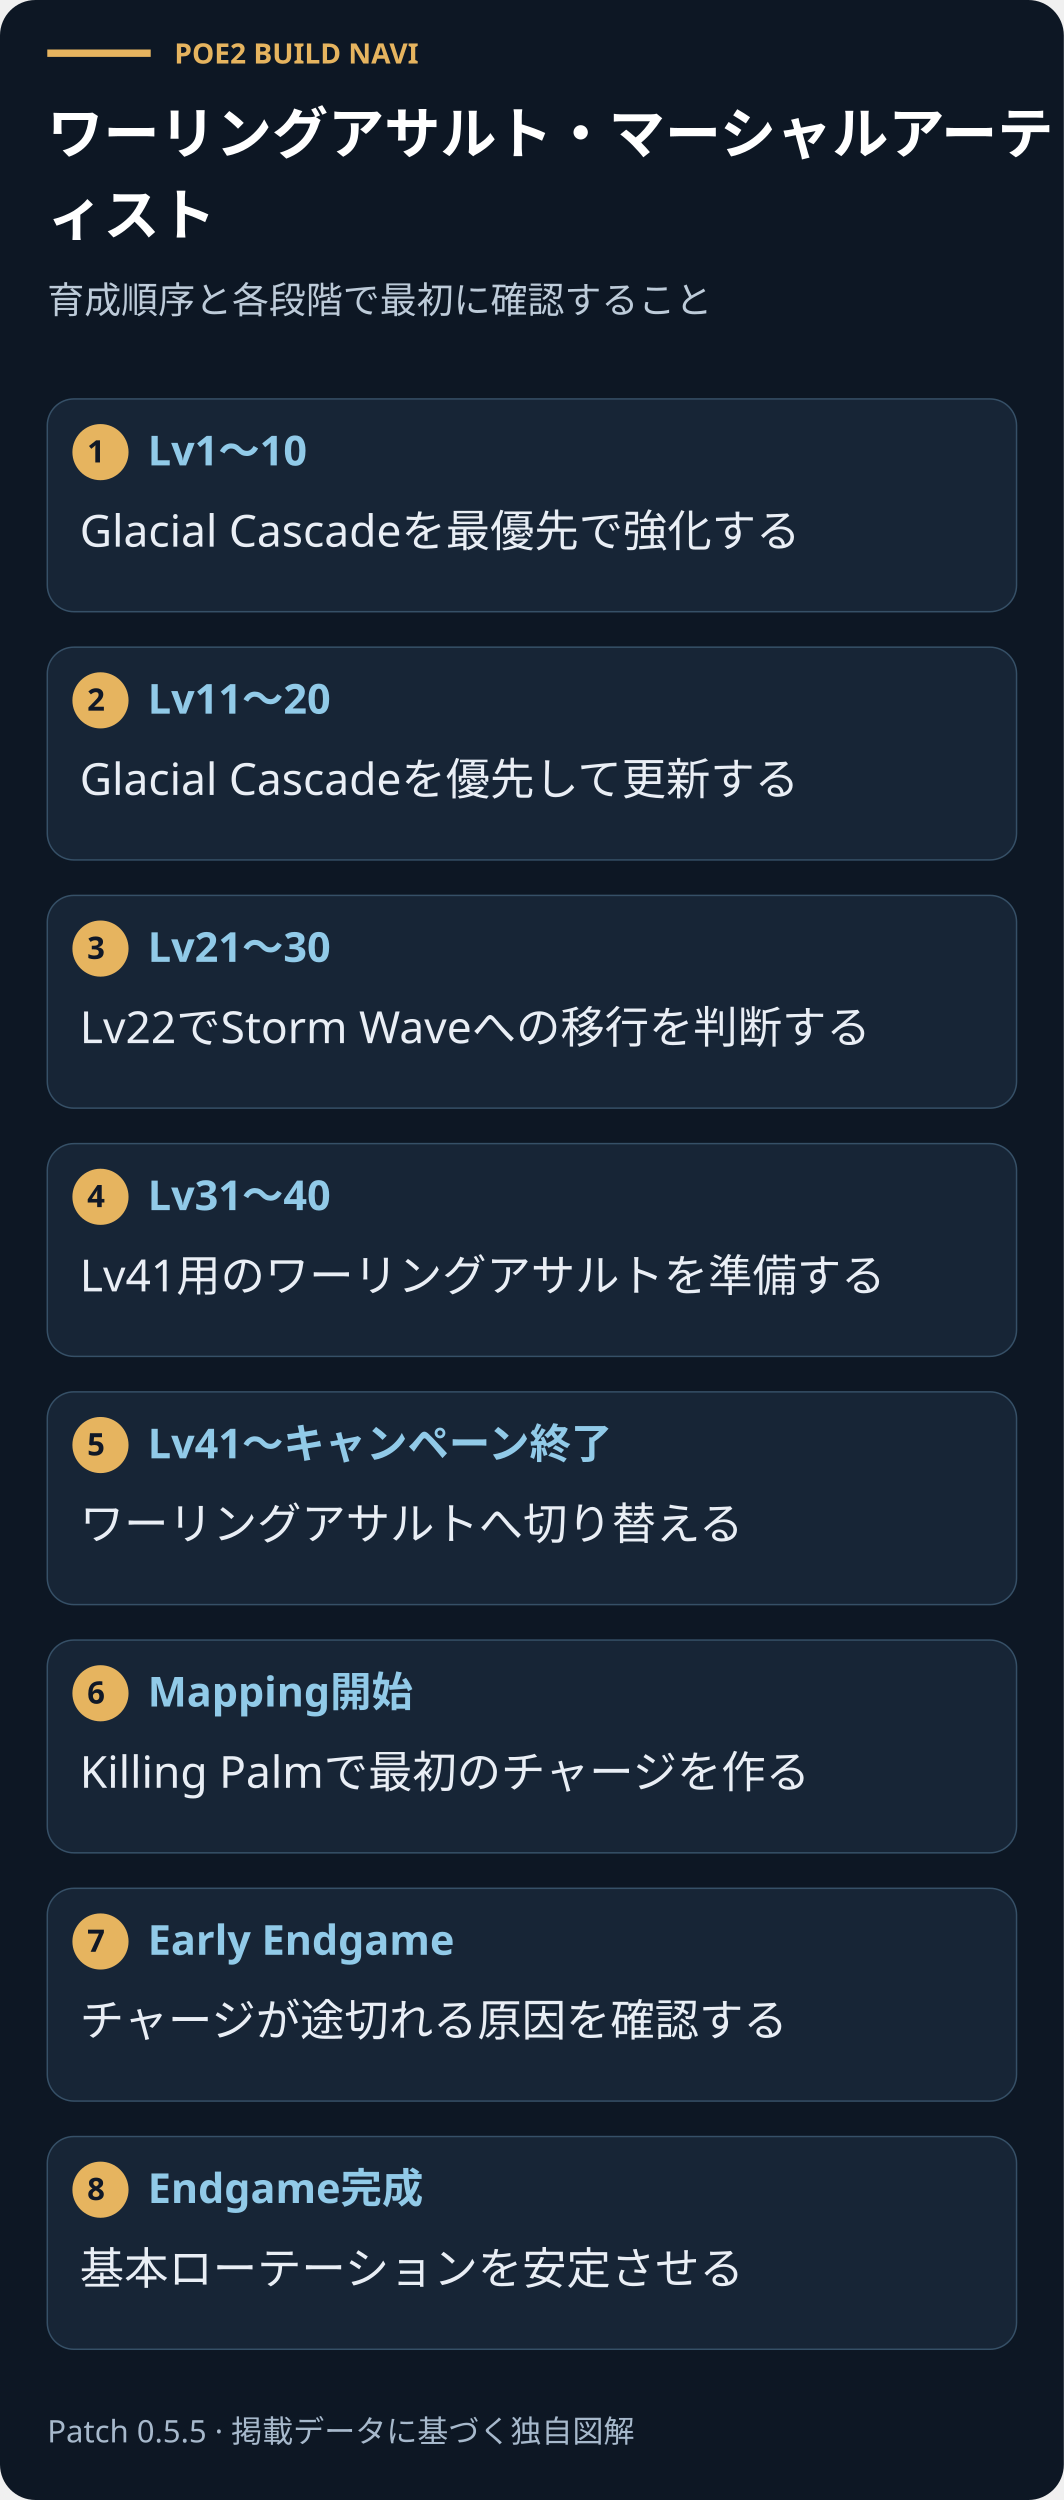
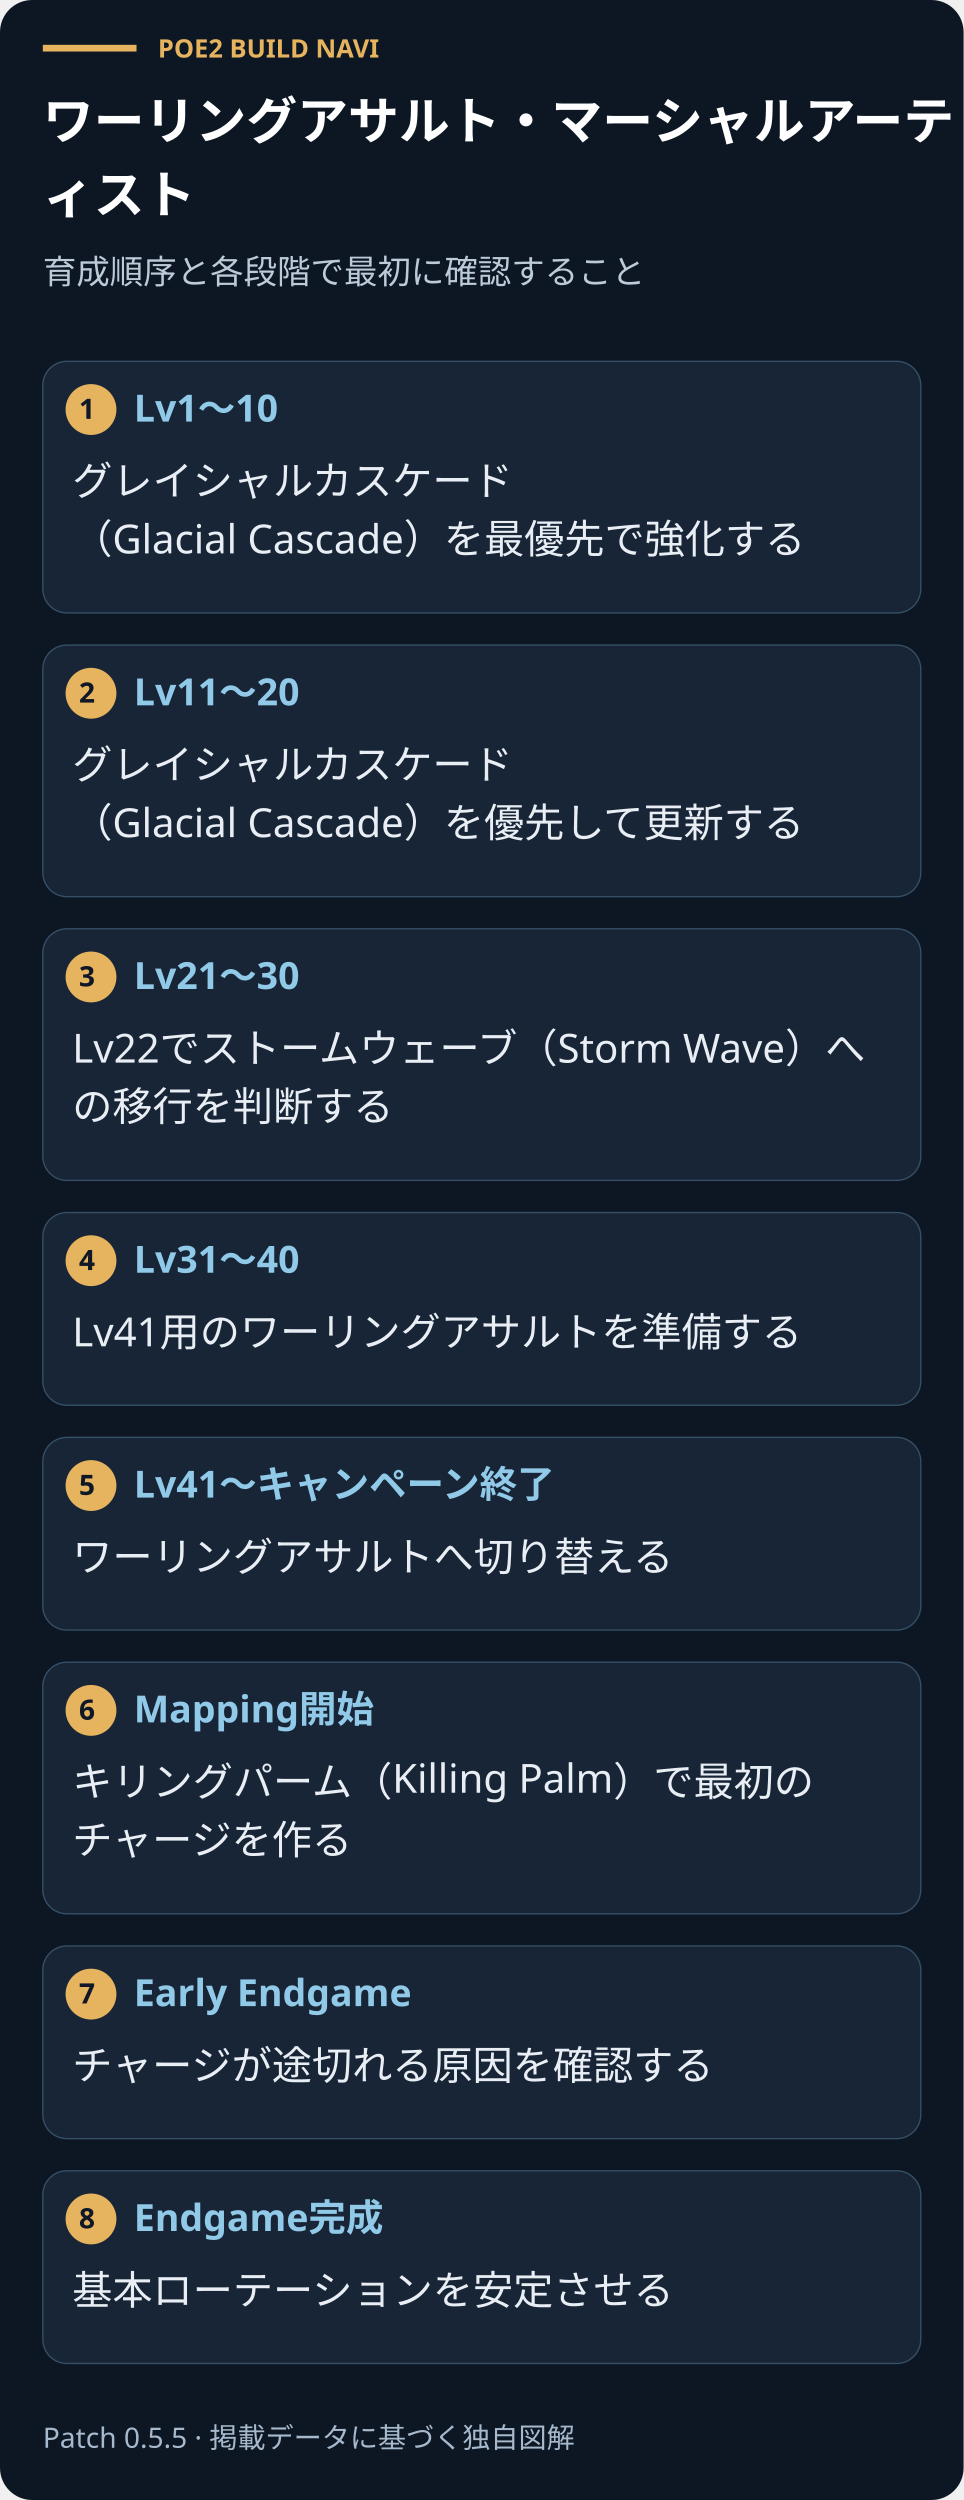
- <svg xmlns="http://www.w3.org/2000/svg" width="720" height="1692" viewBox="0 0 720 1692" role="img" aria-labelledby="title desc">
+ <svg xmlns="http://www.w3.org/2000/svg" width="720" height="1868" viewBox="0 0 720 1868" role="img" aria-labelledby="title desc">
  <g font-family="sans-serif">
-     <rect width="720" height="1692" rx="24" fill="#0d1724" />
+     <rect width="720" height="1868" rx="24" fill="#0d1724" />
    <path d="M32 36h70" stroke="#e6b45f" stroke-width="5" />
    <text x="118" y="43" fill="#e6b45f" font-size="19" font-weight="700">
      <tspan x="118" dy="0">POE2 BUILD NAVI</tspan>
    </text>
    <text x="32" y="104" fill="#ffffff" font-size="38" font-weight="700">
      <tspan x="32" dy="0">ワーリングアサルト・マーシャルアーテ</tspan>
      <tspan x="32" dy="55.1">ィスト</tspan>
    </text>
    <text x="32" y="212" fill="#bdcbd9" font-size="25" font-weight="400">
      <tspan x="32" dy="0">育成順序と各段階で最初に確認すること</tspan>
    </text>
-     <rect x="32" y="270" width="656" height="144" rx="18" fill="#172536" stroke="#365067" />
+     <rect x="32" y="270" width="656" height="188" rx="18" fill="#172536" stroke="#365067" />
    <circle cx="68" cy="306" r="19" fill="#e6b45f" />
    <text x="59" y="313" fill="#101827" font-size="21" font-weight="700">
      <tspan x="59" dy="0">1</tspan>
    </text>
    <text x="100" y="315" fill="#91cae8" font-size="28" font-weight="700">
      <tspan x="100" dy="0">Lv1〜10</tspan>
    </text>
    <text x="54" y="370" fill="#e9eef5" font-size="30" font-weight="400">
-       <tspan x="54" dy="0">Glacial Cascadeを最優先で強化する</tspan>
+       <tspan x="54" dy="0">グレイシャルカスケード</tspan>
+       <tspan x="54" dy="43.5">（Glacial Cascade）を最優先で強化する</tspan>
    </text>
-     <rect x="32" y="438" width="656" height="144" rx="18" fill="#172536" stroke="#365067" />
-     <circle cx="68" cy="474" r="19" fill="#e6b45f" />
-     <text x="59" y="481" fill="#101827" font-size="21" font-weight="700">
+     <rect x="32" y="482" width="656" height="188" rx="18" fill="#172536" stroke="#365067" />
+     <circle cx="68" cy="518" r="19" fill="#e6b45f" />
+     <text x="59" y="525" fill="#101827" font-size="21" font-weight="700">
      <tspan x="59" dy="0">2</tspan>
    </text>
-     <text x="100" y="483" fill="#91cae8" font-size="28" font-weight="700">
+     <text x="100" y="527" fill="#91cae8" font-size="28" font-weight="700">
      <tspan x="100" dy="0">Lv11〜20</tspan>
    </text>
-     <text x="54" y="538" fill="#e9eef5" font-size="30" font-weight="400">
-       <tspan x="54" dy="0">Glacial Cascadeを優先して更新する</tspan>
+     <text x="54" y="582" fill="#e9eef5" font-size="30" font-weight="400">
+       <tspan x="54" dy="0">グレイシャルカスケード</tspan>
+       <tspan x="54" dy="43.5">（Glacial Cascade）を優先して更新する</tspan>
    </text>
-     <rect x="32" y="606" width="656" height="144" rx="18" fill="#172536" stroke="#365067" />
-     <circle cx="68" cy="642" r="19" fill="#e6b45f" />
-     <text x="59" y="649" fill="#101827" font-size="21" font-weight="700">
+     <rect x="32" y="694" width="656" height="188" rx="18" fill="#172536" stroke="#365067" />
+     <circle cx="68" cy="730" r="19" fill="#e6b45f" />
+     <text x="59" y="737" fill="#101827" font-size="21" font-weight="700">
      <tspan x="59" dy="0">3</tspan>
    </text>
-     <text x="100" y="651" fill="#91cae8" font-size="28" font-weight="700">
+     <text x="100" y="739" fill="#91cae8" font-size="28" font-weight="700">
      <tspan x="100" dy="0">Lv21〜30</tspan>
    </text>
-     <text x="54" y="706" fill="#e9eef5" font-size="30" font-weight="400">
-       <tspan x="54" dy="0">Lv22でStorm Waveへの移行を判断する</tspan>
+     <text x="54" y="794" fill="#e9eef5" font-size="30" font-weight="400">
+       <tspan x="54" dy="0">Lv22でストームウェーブ（Storm Wave）へ</tspan>
+       <tspan x="54" dy="43.5">の移行を判断する</tspan>
    </text>
-     <rect x="32" y="774" width="656" height="144" rx="18" fill="#172536" stroke="#365067" />
-     <circle cx="68" cy="810" r="19" fill="#e6b45f" />
-     <text x="59" y="817" fill="#101827" font-size="21" font-weight="700">
+     <rect x="32" y="906" width="656" height="144" rx="18" fill="#172536" stroke="#365067" />
+     <circle cx="68" cy="942" r="19" fill="#e6b45f" />
+     <text x="59" y="949" fill="#101827" font-size="21" font-weight="700">
      <tspan x="59" dy="0">4</tspan>
    </text>
-     <text x="100" y="819" fill="#91cae8" font-size="28" font-weight="700">
+     <text x="100" y="951" fill="#91cae8" font-size="28" font-weight="700">
      <tspan x="100" dy="0">Lv31〜40</tspan>
    </text>
-     <text x="54" y="874" fill="#e9eef5" font-size="30" font-weight="400">
+     <text x="54" y="1006" fill="#e9eef5" font-size="30" font-weight="400">
      <tspan x="54" dy="0">Lv41用のワーリングアサルトを準備する</tspan>
    </text>
-     <rect x="32" y="942" width="656" height="144" rx="18" fill="#172536" stroke="#365067" />
-     <circle cx="68" cy="978" r="19" fill="#e6b45f" />
-     <text x="59" y="985" fill="#101827" font-size="21" font-weight="700">
+     <rect x="32" y="1074" width="656" height="144" rx="18" fill="#172536" stroke="#365067" />
+     <circle cx="68" cy="1110" r="19" fill="#e6b45f" />
+     <text x="59" y="1117" fill="#101827" font-size="21" font-weight="700">
      <tspan x="59" dy="0">5</tspan>
    </text>
-     <text x="100" y="987" fill="#91cae8" font-size="28" font-weight="700">
+     <text x="100" y="1119" fill="#91cae8" font-size="28" font-weight="700">
      <tspan x="100" dy="0">Lv41〜キャンペーン終了</tspan>
    </text>
-     <text x="54" y="1042" fill="#e9eef5" font-size="30" font-weight="400">
+     <text x="54" y="1174" fill="#e9eef5" font-size="30" font-weight="400">
      <tspan x="54" dy="0">ワーリングアサルトへ切り替える</tspan>
    </text>
-     <rect x="32" y="1110" width="656" height="144" rx="18" fill="#172536" stroke="#365067" />
-     <circle cx="68" cy="1146" r="19" fill="#e6b45f" />
-     <text x="59" y="1153" fill="#101827" font-size="21" font-weight="700">
+     <rect x="32" y="1242" width="656" height="188" rx="18" fill="#172536" stroke="#365067" />
+     <circle cx="68" cy="1278" r="19" fill="#e6b45f" />
+     <text x="59" y="1285" fill="#101827" font-size="21" font-weight="700">
      <tspan x="59" dy="0">6</tspan>
    </text>
-     <text x="100" y="1155" fill="#91cae8" font-size="28" font-weight="700">
+     <text x="100" y="1287" fill="#91cae8" font-size="28" font-weight="700">
      <tspan x="100" dy="0">Mapping開始</tspan>
    </text>
-     <text x="54" y="1210" fill="#e9eef5" font-size="30" font-weight="400">
-       <tspan x="54" dy="0">Killing Palmで最初のチャージを作る</tspan>
+     <text x="54" y="1342" fill="#e9eef5" font-size="30" font-weight="400">
+       <tspan x="54" dy="0">キリングパーム（Killing Palm）で最初の</tspan>
+       <tspan x="54" dy="43.5">チャージを作る</tspan>
    </text>
-     <rect x="32" y="1278" width="656" height="144" rx="18" fill="#172536" stroke="#365067" />
-     <circle cx="68" cy="1314" r="19" fill="#e6b45f" />
-     <text x="59" y="1321" fill="#101827" font-size="21" font-weight="700">
+     <rect x="32" y="1454" width="656" height="144" rx="18" fill="#172536" stroke="#365067" />
+     <circle cx="68" cy="1490" r="19" fill="#e6b45f" />
+     <text x="59" y="1497" fill="#101827" font-size="21" font-weight="700">
      <tspan x="59" dy="0">7</tspan>
    </text>
-     <text x="100" y="1323" fill="#91cae8" font-size="28" font-weight="700">
+     <text x="100" y="1499" fill="#91cae8" font-size="28" font-weight="700">
      <tspan x="100" dy="0">Early Endgame</tspan>
    </text>
-     <text x="54" y="1378" fill="#e9eef5" font-size="30" font-weight="400">
+     <text x="54" y="1554" fill="#e9eef5" font-size="30" font-weight="400">
      <tspan x="54" dy="0">チャージが途切れる原因を確認する</tspan>
    </text>
-     <rect x="32" y="1446" width="656" height="144" rx="18" fill="#172536" stroke="#365067" />
-     <circle cx="68" cy="1482" r="19" fill="#e6b45f" />
-     <text x="59" y="1489" fill="#101827" font-size="21" font-weight="700">
+     <rect x="32" y="1622" width="656" height="144" rx="18" fill="#172536" stroke="#365067" />
+     <circle cx="68" cy="1658" r="19" fill="#e6b45f" />
+     <text x="59" y="1665" fill="#101827" font-size="21" font-weight="700">
      <tspan x="59" dy="0">8</tspan>
    </text>
-     <text x="100" y="1491" fill="#91cae8" font-size="28" font-weight="700">
+     <text x="100" y="1667" fill="#91cae8" font-size="28" font-weight="700">
      <tspan x="100" dy="0">Endgame完成</tspan>
    </text>
-     <text x="54" y="1546" fill="#e9eef5" font-size="30" font-weight="400">
+     <text x="54" y="1722" fill="#e9eef5" font-size="30" font-weight="400">
      <tspan x="54" dy="0">基本ローテーションを安定させる</tspan>
    </text>
-     <text x="32" y="1653" fill="#a7b9cc" font-size="21" font-weight="400">
+     <text x="32" y="1829" fill="#a7b9cc" font-size="21" font-weight="400">
      <tspan x="32" dy="0">Patch 0.5.5 · 掲載データに基づく独自図解</tspan>
    </text>
  </g>
</svg>
